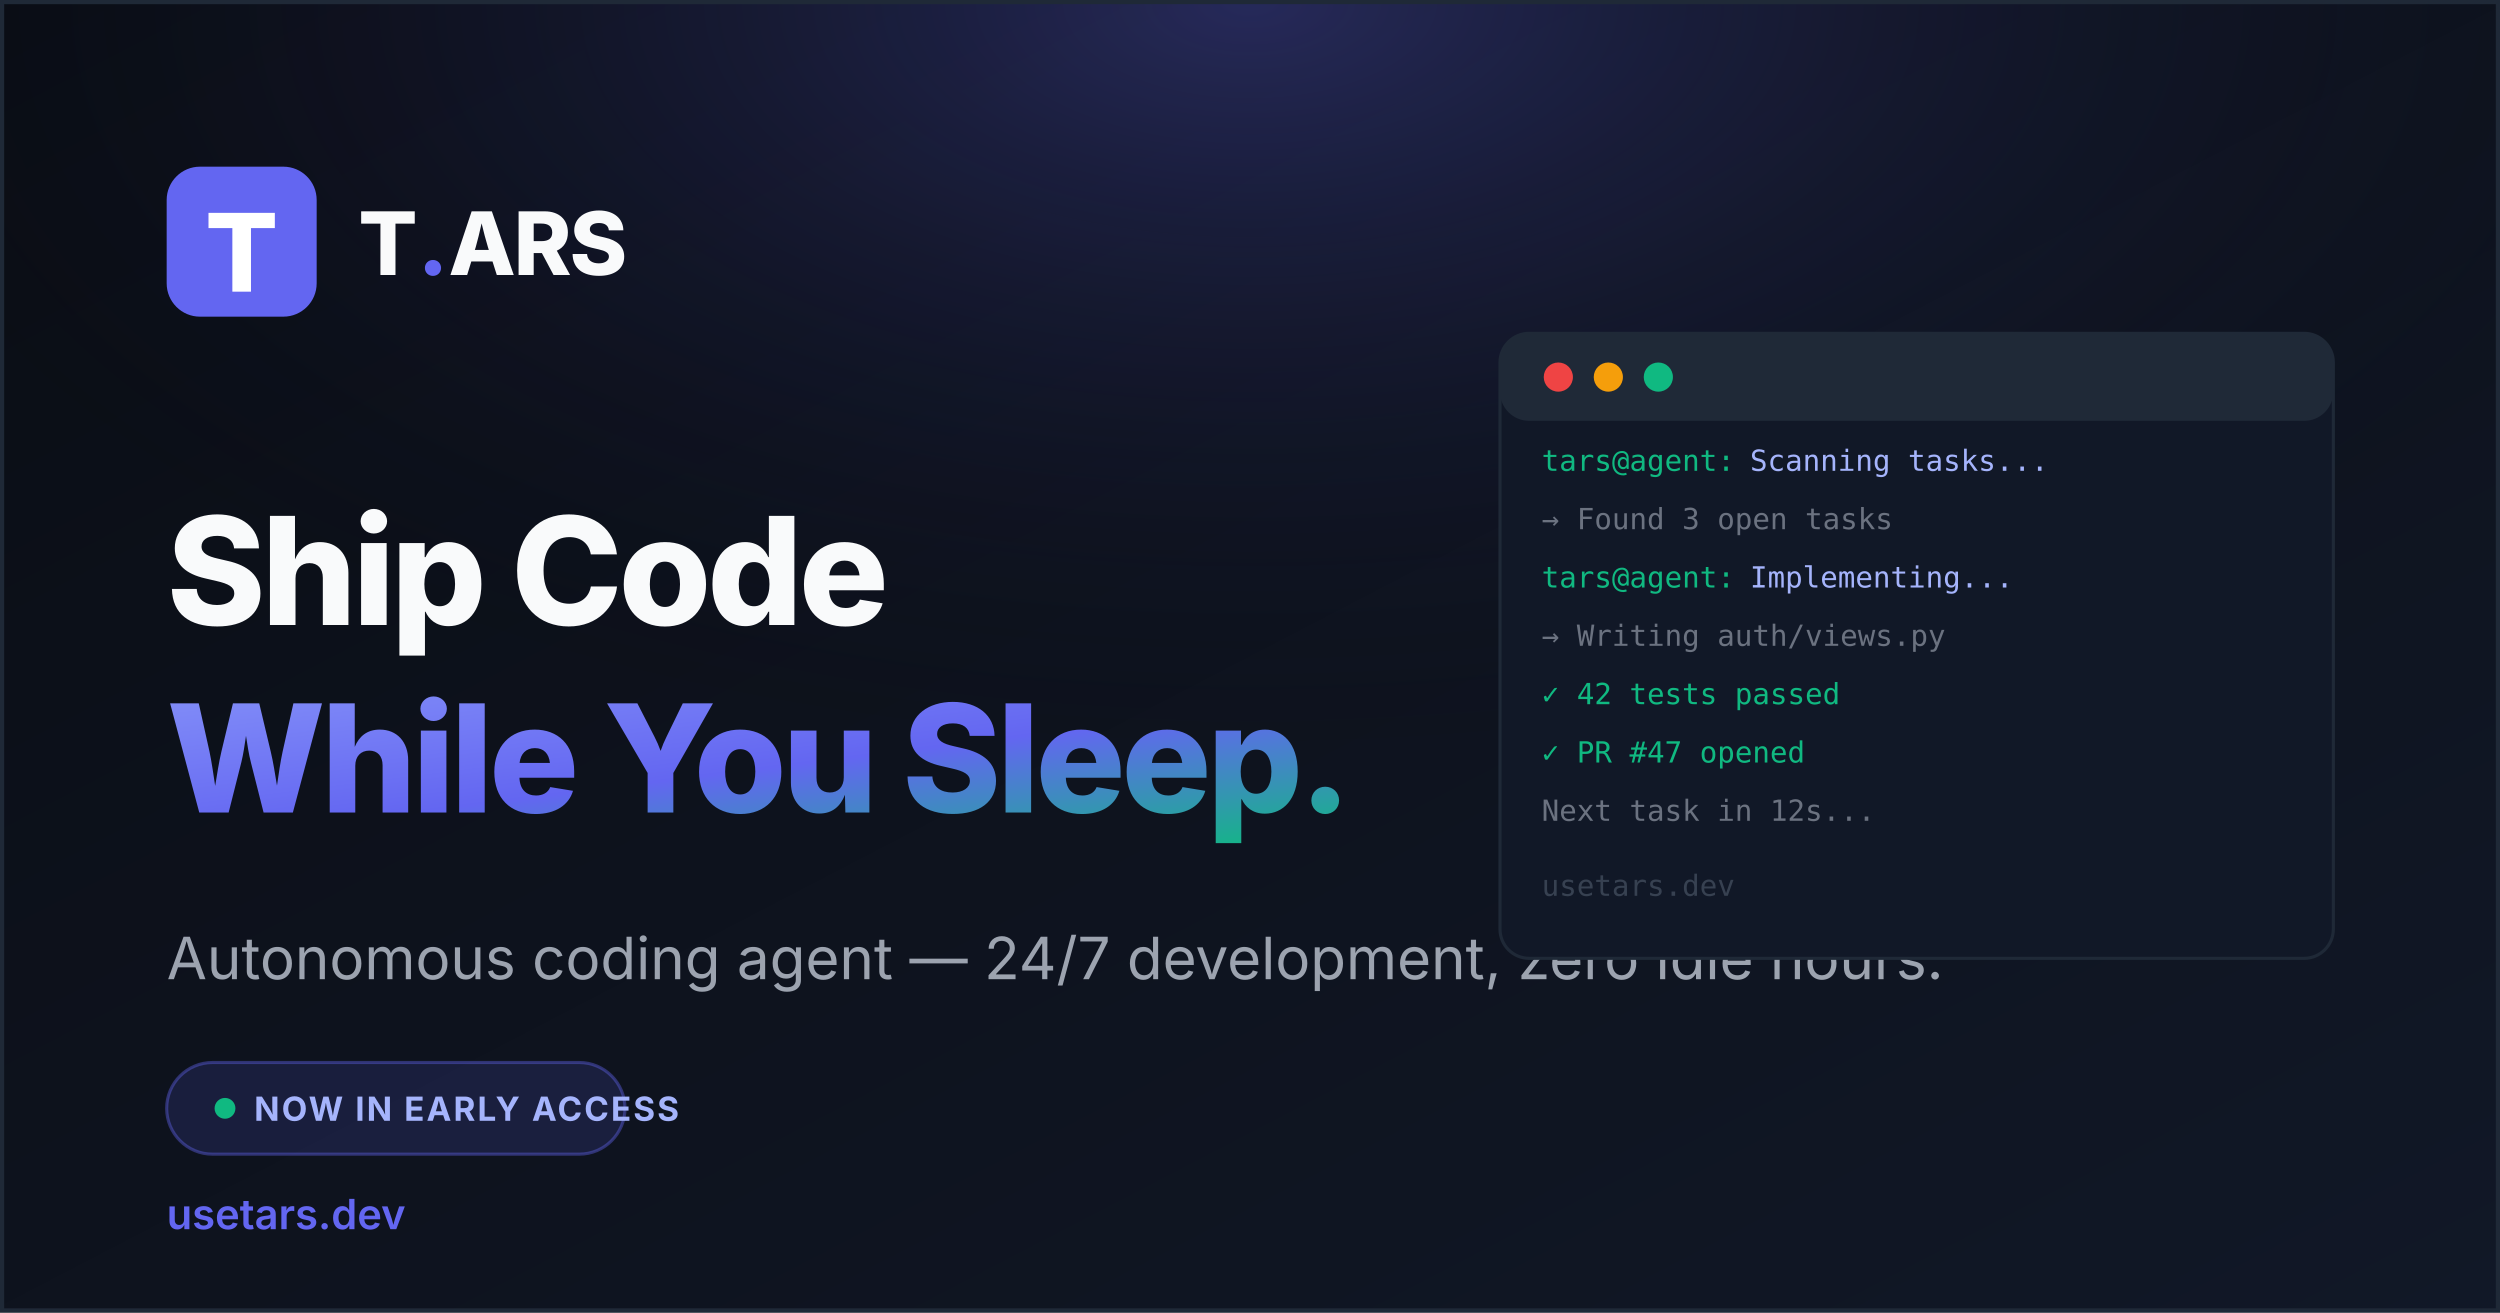
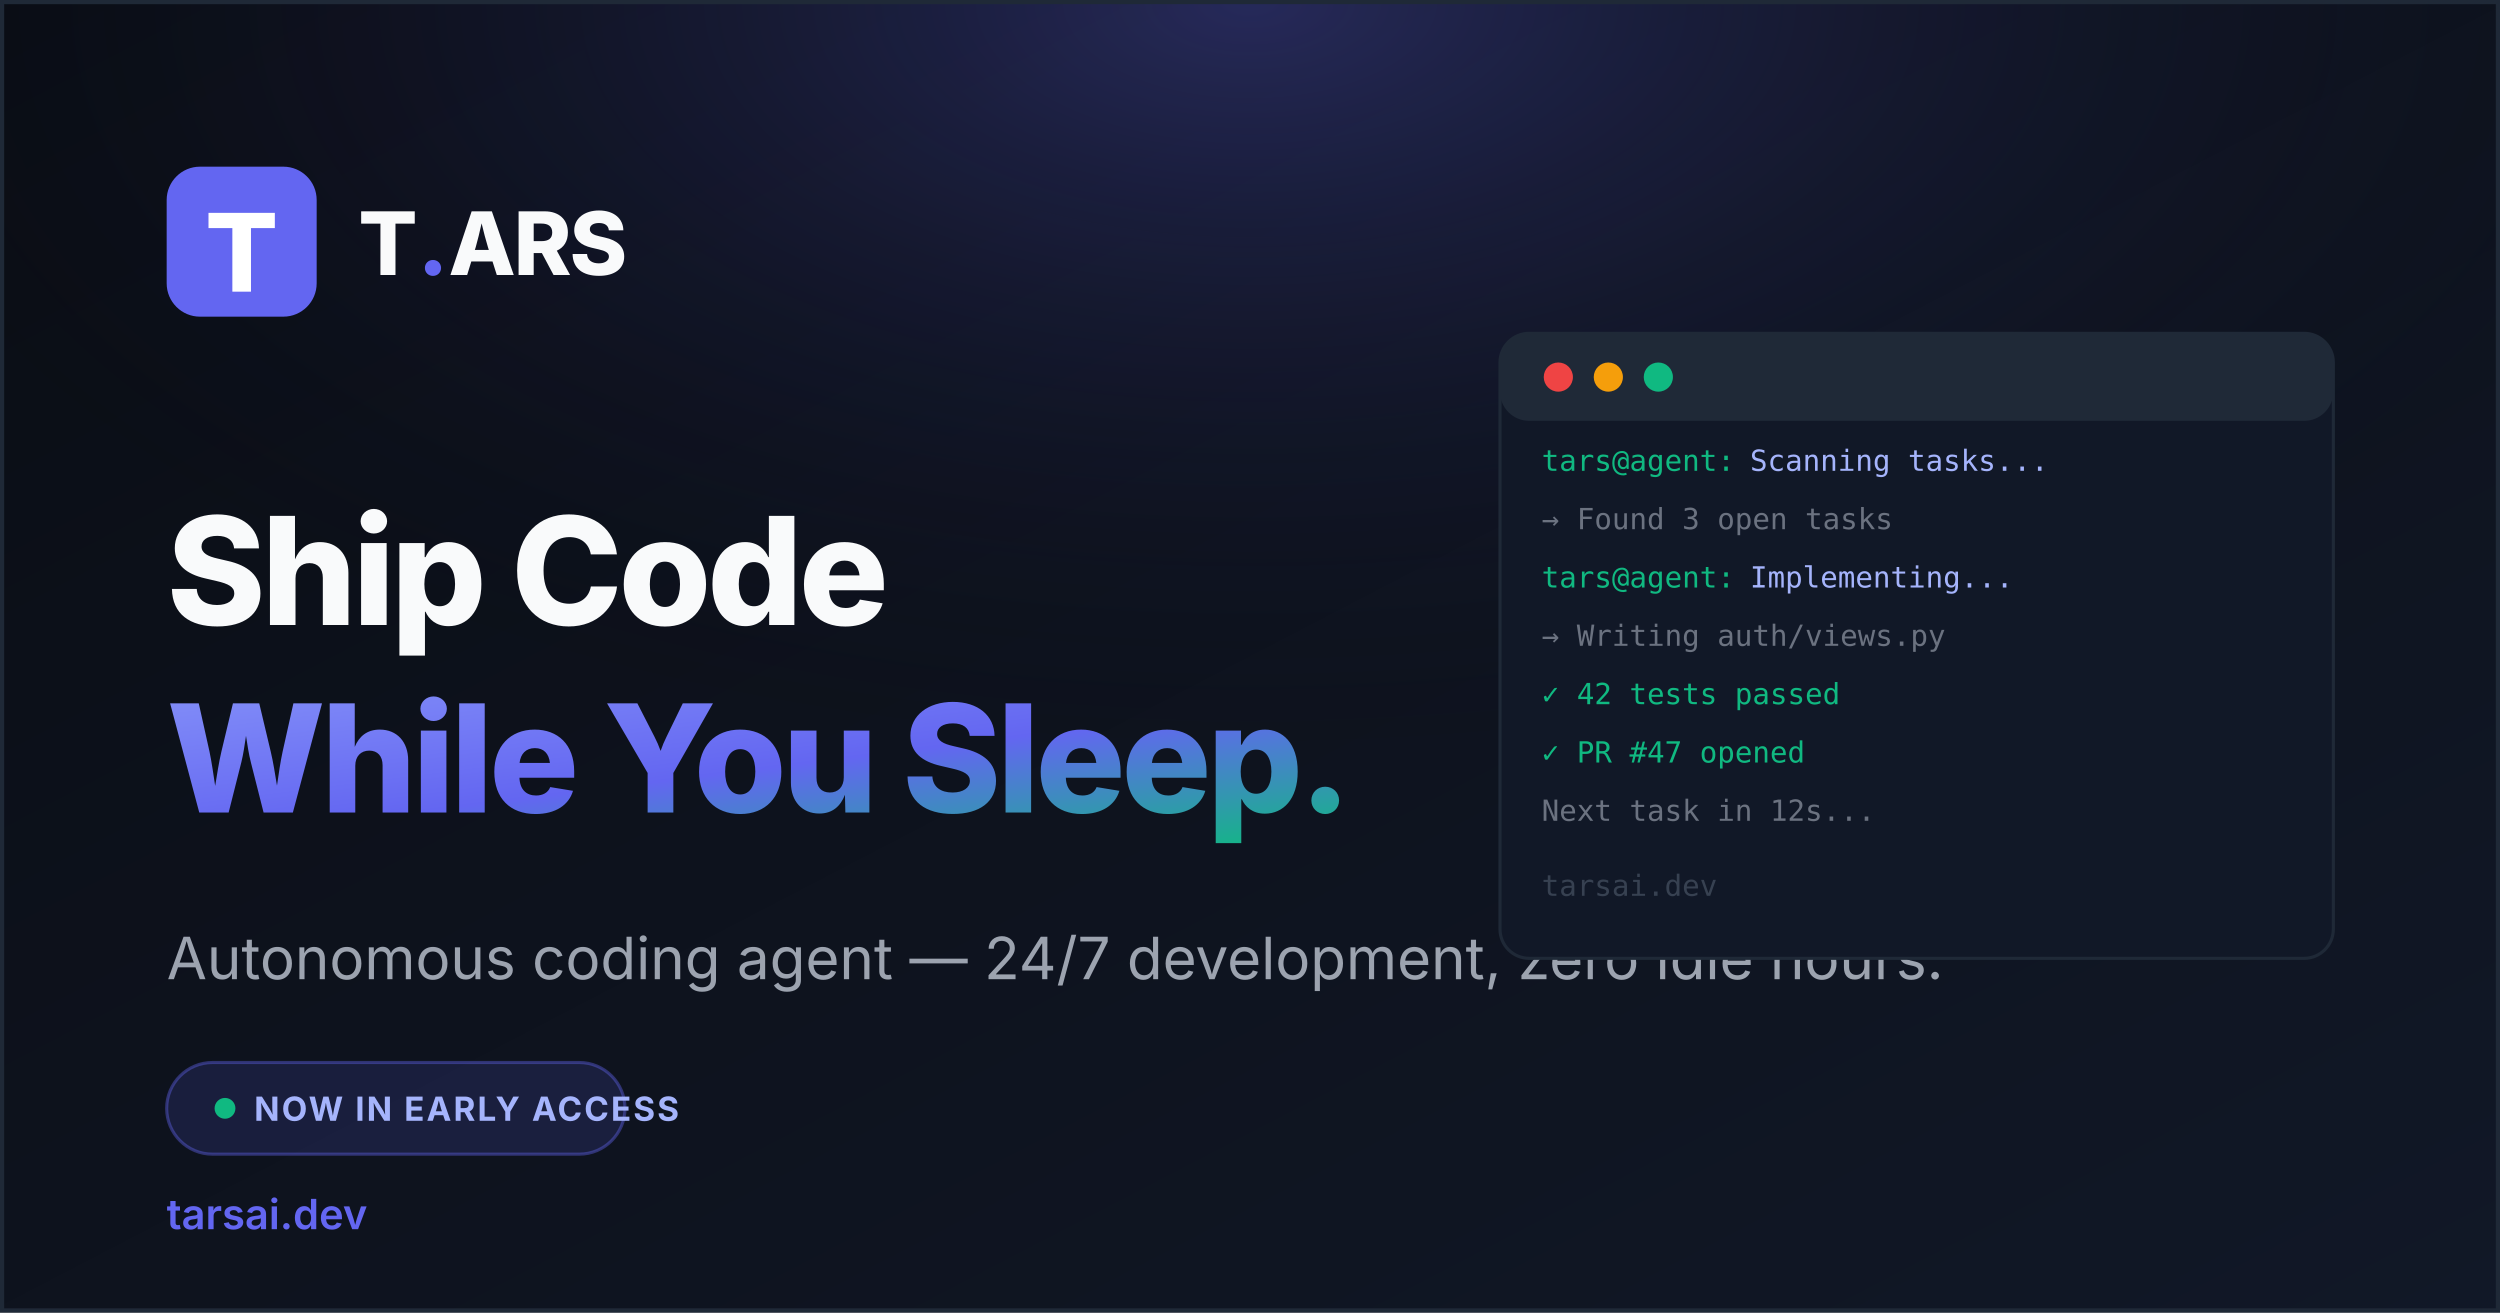
<svg xmlns="http://www.w3.org/2000/svg" width="1200" height="630" viewBox="0 0 1200 630">
  <defs>
    <linearGradient id="bg" x1="0%" y1="0%" x2="100%" y2="100%">
      <stop offset="0%" style="stop-color:#0a0d14" />
      <stop offset="100%" style="stop-color:#111827" />
    </linearGradient>
    <radialGradient id="glow1" cx="50%" cy="0%" r="60%">
      <stop offset="0%" style="stop-color:rgba(99,102,241,0.3)" />
      <stop offset="100%" style="stop-color:transparent" />
    </radialGradient>
    <linearGradient id="textGrad" x1="0%" y1="0%" x2="100%" y2="100%">
      <stop offset="0%" style="stop-color:#818cf8" />
      <stop offset="50%" style="stop-color:#6366f1" />
      <stop offset="100%" style="stop-color:#10b981" />
    </linearGradient>
  </defs>
  <rect width="1200" height="630" fill="url(#bg)" />
  <rect width="1200" height="630" fill="url(#glow1)" />
  <rect x="1" y="1" width="1198" height="628" rx="0" fill="none" stroke="#1f2937" stroke-width="2" />
  <rect x="80" y="80" width="72" height="72" rx="16" fill="#6366f1" />
  <text x="116" y="140" font-family="system-ui, -apple-system, sans-serif" font-size="52" font-weight="800" text-anchor="middle" fill="white">T</text>
  <text x="172" y="132" font-family="system-ui, -apple-system, sans-serif" font-size="42" font-weight="800" fill="#f9fafb" letter-spacing="-1">T<tspan fill="#6366f1">.</tspan>ARS</text>
  <text x="80" y="300" font-family="system-ui, -apple-system, sans-serif" font-size="72" font-weight="800" fill="#f9fafb" letter-spacing="-2">Ship Code</text>
  <text x="80" y="390" font-family="system-ui, -apple-system, sans-serif" font-size="72" font-weight="800" fill="url(#textGrad)" letter-spacing="-2">While You Sleep.</text>
  <text x="80" y="470" font-family="system-ui, -apple-system, sans-serif" font-size="28" fill="#9ca3af">Autonomous coding agent — 24/7 development, zero idle hours.</text>
  <rect x="80" y="510" width="220" height="44" rx="22" fill="rgba(99,102,241,0.15)" stroke="rgba(99,102,241,0.4)" stroke-width="1.5" />
  <circle cx="108" cy="532" r="5" fill="#10b981" />
  <text x="122" y="538" font-family="system-ui, -apple-system, sans-serif" font-size="16" font-weight="700" fill="#a5b4fc" letter-spacing="1">NOW IN EARLY ACCESS</text>
-   <text x="80" y="590" font-family="system-ui, -apple-system, sans-serif" font-size="20" fill="#6366f1" font-weight="600">usetars.dev</text>
+   <text x="80" y="590" font-family="system-ui, -apple-system, sans-serif" font-size="20" fill="#6366f1" font-weight="600">tarsai.dev</text>
  <rect x="720" y="160" width="400" height="300" rx="14" fill="#111827" stroke="#1f2937" stroke-width="1.5" />
  <rect x="720" y="160" width="400" height="42" rx="14" fill="#1f2937" />
  <circle cx="748" cy="181" r="7" fill="#ef4444" />
  <circle cx="772" cy="181" r="7" fill="#f59e0b" />
  <circle cx="796" cy="181" r="7" fill="#10b981" />
  <text x="740" y="226" font-family="Menlo, Consolas, monospace" font-size="14" fill="#10b981">tars@agent: </text>
  <text x="840" y="226" font-family="Menlo, Consolas, monospace" font-size="14" fill="#a5b4fc">Scanning tasks...</text>
  <text x="740" y="254" font-family="Menlo, Consolas, monospace" font-size="14" fill="#6b7280">  → Found 3 open tasks</text>
  <text x="740" y="282" font-family="Menlo, Consolas, monospace" font-size="14" fill="#10b981">tars@agent: </text>
  <text x="840" y="282" font-family="Menlo, Consolas, monospace" font-size="14" fill="#a5b4fc">Implementing...</text>
  <text x="740" y="310" font-family="Menlo, Consolas, monospace" font-size="14" fill="#6b7280">  → Writing auth/views.py</text>
  <text x="740" y="338" font-family="Menlo, Consolas, monospace" font-size="14" fill="#10b981">  ✓ 42 tests passed</text>
  <text x="740" y="366" font-family="Menlo, Consolas, monospace" font-size="14" fill="#10b981">  ✓ PR #47 opened</text>
  <text x="740" y="394" font-family="Menlo, Consolas, monospace" font-size="14" fill="#6b7280">  Next task in 12s...</text>
-   <text x="740" y="430" font-family="Menlo, Consolas, monospace" font-size="14" fill="#374151">usetars.dev</text>
+   <text x="740" y="430" font-family="Menlo, Consolas, monospace" font-size="14" fill="#374151">tarsai.dev</text>
</svg>
